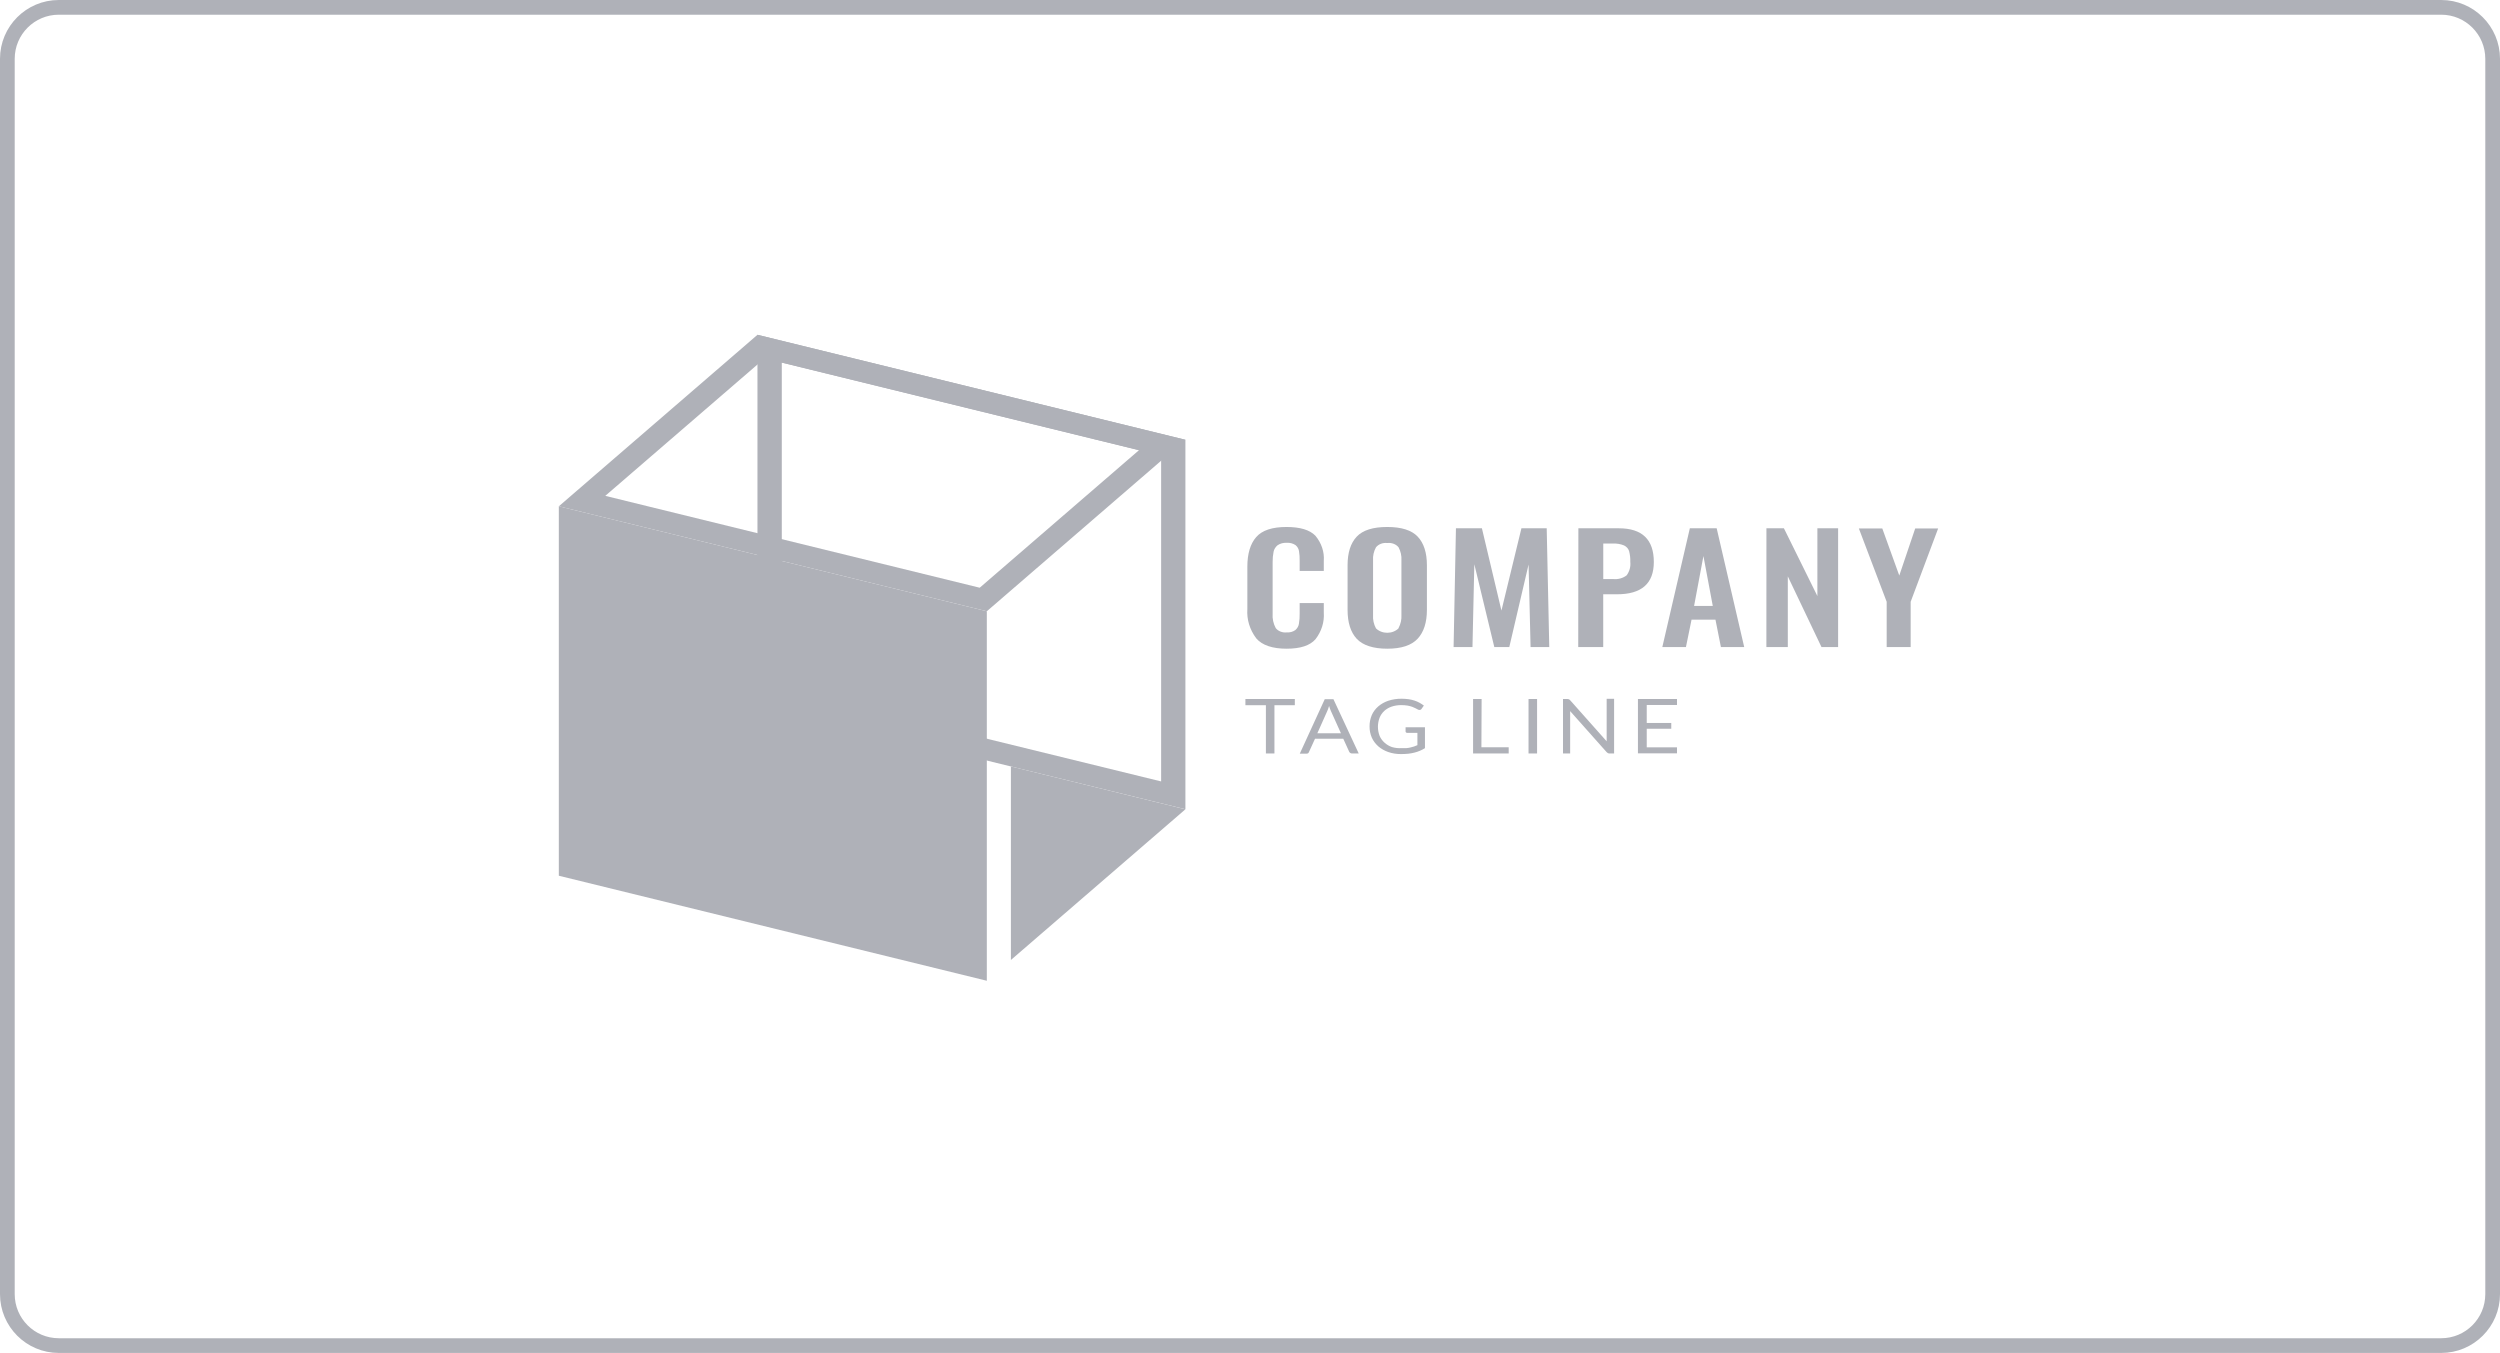
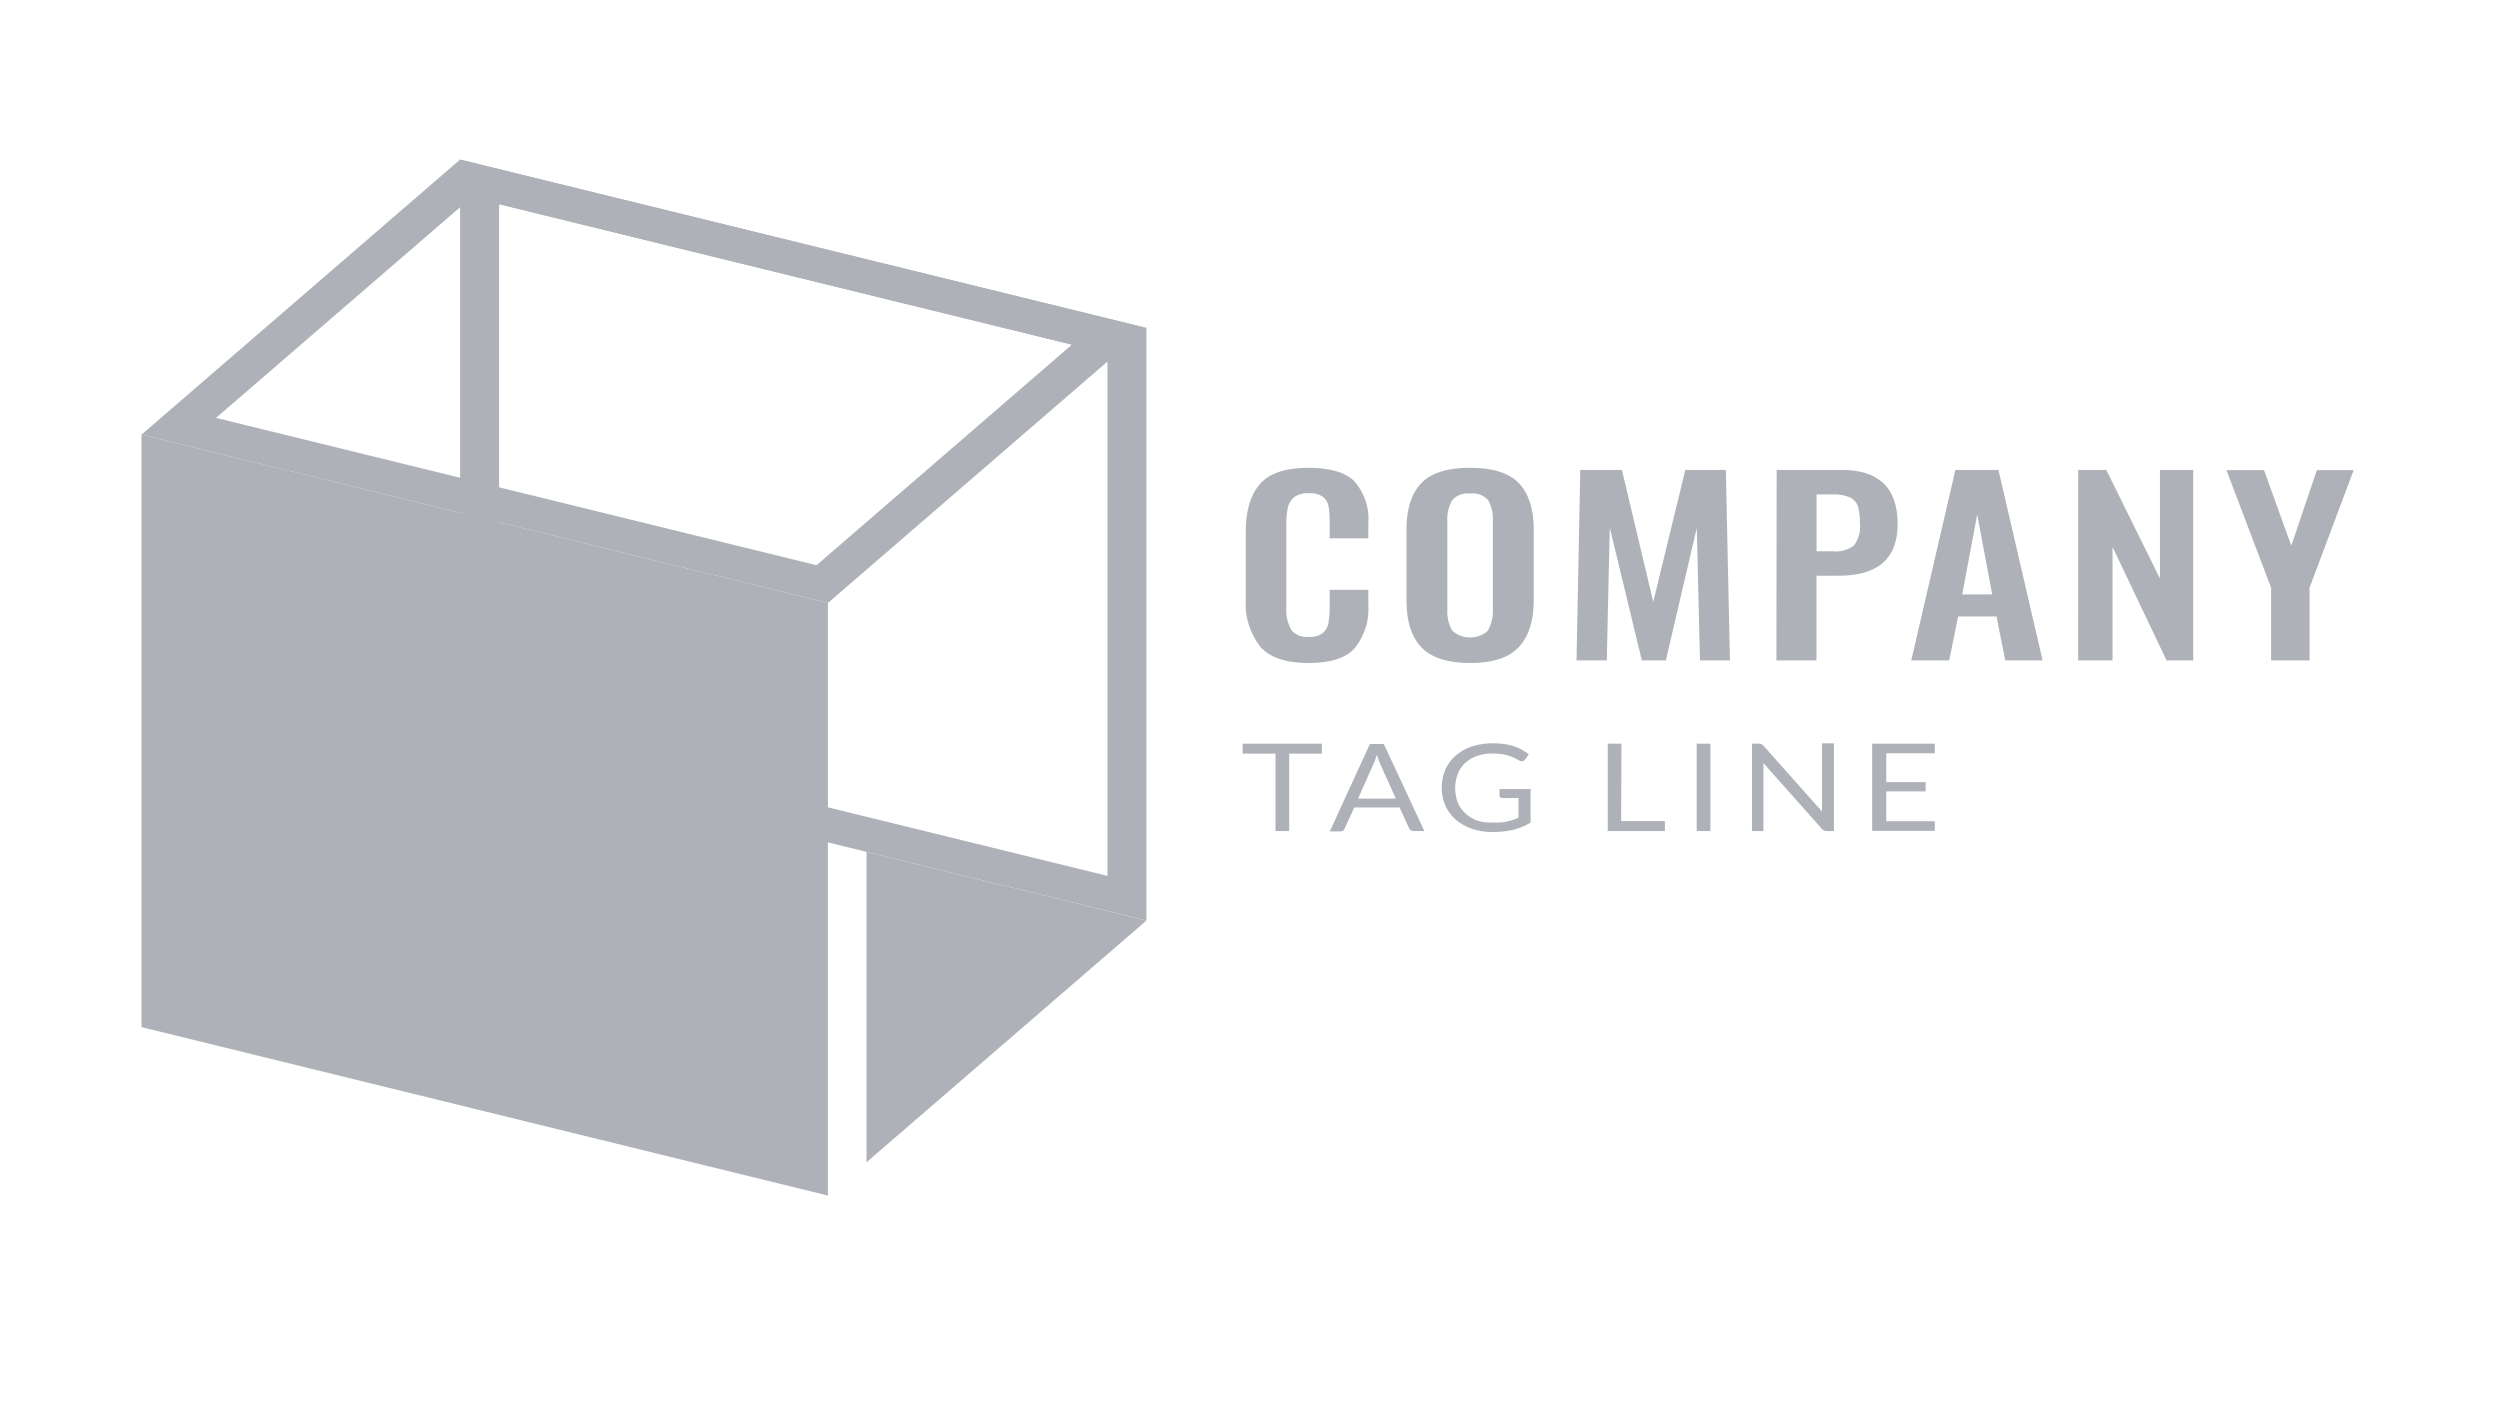
- <svg xmlns="http://www.w3.org/2000/svg" width="170" height="92" viewBox="0 0 170 92" fill="none">
-   <rect x="0.5" y="0.5" width="169" height="91" rx="3.5" stroke="#AFB1B8" />
-   <path d="M85.425 43.408C84.982 42.818 84.77 42.121 84.82 41.42V38.536C84.82 37.653 85.021 36.981 85.422 36.521C85.822 36.062 86.511 35.833 87.487 35.835C88.404 35.835 89.055 36.031 89.441 36.422C89.861 36.921 90.065 37.531 90.018 38.146V38.824H88.377V38.138C88.383 37.913 88.367 37.688 88.33 37.466C88.306 37.314 88.223 37.173 88.095 37.067C87.927 36.953 87.715 36.897 87.501 36.911C87.276 36.897 87.053 36.956 86.876 37.076C86.733 37.194 86.637 37.348 86.604 37.516C86.557 37.751 86.535 37.99 86.539 38.228V41.728C86.513 42.065 86.586 42.403 86.75 42.71C86.832 42.814 86.945 42.897 87.077 42.948C87.21 43 87.356 43.019 87.501 43.004C87.711 43.018 87.919 42.962 88.082 42.845C88.215 42.73 88.301 42.581 88.326 42.42C88.365 42.188 88.382 41.953 88.377 41.719V41.009H90.018V41.657C90.064 42.299 89.865 42.936 89.451 43.47C89.074 43.898 88.431 44.112 87.487 44.112C86.543 44.112 85.829 43.883 85.425 43.408Z" fill="#AFB1B8" />
-   <path d="M92.257 43.438C91.842 42.989 91.635 42.335 91.635 41.469V38.437C91.635 37.58 91.842 36.932 92.257 36.492C92.671 36.052 93.364 35.833 94.336 35.835C95.301 35.835 95.99 36.054 96.405 36.492C96.819 36.932 97.03 37.58 97.03 38.437V41.469C97.03 42.326 96.819 42.983 96.398 43.435C95.977 43.886 95.291 44.112 94.336 44.112C93.381 44.112 92.675 43.883 92.257 43.438ZM95.1 42.71C95.249 42.429 95.316 42.121 95.297 41.813V38.099C95.316 37.797 95.25 37.495 95.104 37.219C95.02 37.113 94.904 37.03 94.769 36.978C94.633 36.926 94.483 36.908 94.336 36.926C94.189 36.908 94.038 36.926 93.902 36.978C93.766 37.03 93.649 37.114 93.565 37.219C93.415 37.494 93.348 37.797 93.368 38.099V41.83C93.347 42.139 93.415 42.447 93.565 42.728C93.66 42.822 93.778 42.898 93.911 42.95C94.043 43.002 94.187 43.029 94.333 43.029C94.478 43.029 94.622 43.002 94.754 42.95C94.887 42.898 95.005 42.822 95.1 42.728V42.71Z" fill="#AFB1B8" />
-   <path d="M99.004 35.924H100.77L102.098 41.519L103.457 35.924H105.176L105.35 44H104.079L103.943 38.387L102.632 44H101.613L100.254 38.367L100.128 44H98.844L99.004 35.924Z" fill="#AFB1B8" />
-   <path d="M107.33 35.924H110.082C111.667 35.924 112.46 36.688 112.46 38.217C112.46 39.681 111.625 40.413 109.956 40.411H109.019V44H107.32L107.33 35.924ZM109.681 39.375C109.849 39.394 110.019 39.38 110.181 39.336C110.342 39.292 110.49 39.219 110.615 39.12C110.81 38.847 110.896 38.527 110.86 38.208C110.869 37.962 110.841 37.715 110.778 37.475C110.754 37.395 110.712 37.319 110.653 37.253C110.595 37.187 110.522 37.132 110.439 37.091C110.203 36.993 109.942 36.949 109.681 36.962H109.022V39.375H109.681Z" fill="#AFB1B8" />
-   <path d="M114.909 35.924H116.734L118.606 44H117.022L116.652 42.138H115.025L114.644 44H113.038L114.909 35.924ZM116.469 41.203L115.833 37.812L115.198 41.203H116.469Z" fill="#AFB1B8" />
-   <path d="M120.117 35.924H121.306L123.582 40.531V35.924H124.992V44H123.861L121.571 39.191V44H120.114L120.117 35.924Z" fill="#AFB1B8" />
-   <path d="M128.294 40.921L126.402 35.935H127.996L129.151 39.138L130.234 35.935H131.794L129.925 40.921V44H128.294V40.921Z" fill="#AFB1B8" />
-   <path d="M88.048 47.532V47.954H86.662V51.236H86.081V47.954H84.688V47.532H88.048Z" fill="#AFB1B8" />
-   <path d="M92.393 51.236H91.944C91.899 51.239 91.854 51.226 91.819 51.201C91.785 51.179 91.759 51.15 91.744 51.116L91.343 50.236H89.42L89.019 51.116C89.008 51.153 88.987 51.187 88.958 51.216C88.922 51.24 88.878 51.253 88.832 51.251H88.384L90.082 47.547H90.674L92.393 51.236ZM89.58 49.861H91.183L90.504 48.353C90.454 48.239 90.412 48.123 90.378 48.004C90.354 48.075 90.334 48.142 90.314 48.201L90.252 48.356L89.58 49.861Z" fill="#AFB1B8" />
-   <path d="M95.321 50.872C95.427 50.877 95.534 50.877 95.64 50.872C95.732 50.864 95.823 50.849 95.912 50.828C95.995 50.811 96.077 50.788 96.157 50.761C96.232 50.734 96.306 50.702 96.384 50.67V49.837H95.705C95.688 49.838 95.671 49.836 95.656 49.831C95.64 49.825 95.625 49.818 95.613 49.808C95.602 49.799 95.593 49.789 95.587 49.777C95.582 49.766 95.579 49.753 95.579 49.74V49.456H96.897V50.875C96.79 50.942 96.676 51.001 96.558 51.051C96.437 51.103 96.31 51.145 96.181 51.177C96.042 51.213 95.9 51.238 95.756 51.254C95.591 51.27 95.426 51.277 95.26 51.277C94.967 51.279 94.676 51.233 94.404 51.139C94.15 51.051 93.918 50.919 93.724 50.752C93.535 50.583 93.386 50.384 93.286 50.166C93.179 49.92 93.126 49.659 93.13 49.397C93.126 49.133 93.178 48.871 93.283 48.623C93.38 48.403 93.53 48.203 93.721 48.036C93.915 47.869 94.146 47.739 94.4 47.652C94.691 47.557 95 47.511 95.311 47.514C95.469 47.514 95.627 47.525 95.783 47.546C95.921 47.566 96.057 47.597 96.187 47.64C96.306 47.678 96.42 47.728 96.527 47.787C96.631 47.844 96.73 47.909 96.823 47.98L96.66 48.209C96.647 48.23 96.628 48.248 96.605 48.26C96.581 48.272 96.555 48.279 96.527 48.279C96.49 48.278 96.453 48.268 96.422 48.25C96.371 48.227 96.317 48.197 96.255 48.162C96.183 48.123 96.107 48.09 96.028 48.062C95.927 48.027 95.822 48 95.715 47.98C95.573 47.958 95.428 47.947 95.284 47.948C95.06 47.946 94.837 47.981 94.628 48.051C94.439 48.116 94.269 48.216 94.129 48.344C93.988 48.477 93.88 48.634 93.813 48.804C93.661 49.206 93.661 49.638 93.813 50.039C93.887 50.214 94.003 50.372 94.153 50.506C94.292 50.633 94.461 50.733 94.648 50.799C94.865 50.863 95.093 50.888 95.321 50.872Z" fill="#AFB1B8" />
-   <path d="M100.736 50.814H102.591V51.236H100.169V47.532H100.75L100.736 50.814Z" fill="#AFB1B8" />
-   <path d="M104.521 51.236H103.94V47.532H104.521V51.236Z" fill="#AFB1B8" />
-   <path d="M106.681 47.549C106.716 47.566 106.746 47.589 106.77 47.617L109.253 50.409C109.25 50.365 109.25 50.321 109.253 50.277C109.253 50.236 109.253 50.195 109.253 50.157V47.517H109.759V51.236H109.467C109.424 51.239 109.38 51.232 109.341 51.216C109.306 51.197 109.275 51.173 109.25 51.145L106.77 48.356C106.77 48.4 106.77 48.441 106.77 48.482C106.77 48.523 106.77 48.561 106.77 48.596V51.236H106.284V47.532H106.586C106.619 47.532 106.651 47.538 106.681 47.549Z" fill="#AFB1B8" />
-   <path d="M114.036 47.532V47.939H111.978V49.162H113.646V49.555H111.978V50.819H114.036V51.227H111.38V47.532H114.036Z" fill="#AFB1B8" />
-   <path d="M53.162 24.655L78.957 30.979V53.137L53.162 46.816V24.655ZM51.507 22.767V47.893L80.608 55.029V29.905L51.507 22.767Z" fill="#AFB1B8" />
-   <path d="M67.104 66.692L38 59.55V34.427L67.104 41.566V66.692Z" fill="#AFB1B8" />
-   <path d="M51.99 24.371L77.448 30.615L66.621 39.965L41.159 33.718L51.99 24.371ZM51.507 22.767L38 34.428L67.104 41.566L80.608 29.905L51.507 22.767Z" fill="#AFB1B8" />
-   <path d="M68.741 65.279L80.608 55.032L68.741 52.119V65.279Z" fill="#AFB1B8" />
+ <svg xmlns="http://www.w3.org/2000/svg" width="106" height="60" viewBox="0 0 106 60" fill="none">
+   <path d="M53.425 27.408C52.982 26.818 52.77 26.121 52.82 25.42V22.536C52.82 21.653 53.021 20.981 53.422 20.521C53.822 20.062 54.511 19.833 55.487 19.835C56.404 19.835 57.056 20.031 57.441 20.422C57.861 20.921 58.065 21.531 58.018 22.146V22.824H56.377V22.137C56.383 21.913 56.367 21.688 56.33 21.466C56.306 21.314 56.223 21.173 56.095 21.067C55.927 20.953 55.715 20.897 55.501 20.912C55.276 20.897 55.053 20.956 54.876 21.076C54.733 21.194 54.637 21.348 54.604 21.516C54.557 21.751 54.535 21.99 54.539 22.229V25.728C54.513 26.065 54.586 26.403 54.75 26.71C54.831 26.814 54.945 26.896 55.077 26.948C55.21 27 55.356 27.019 55.501 27.003C55.711 27.018 55.919 26.962 56.082 26.845C56.215 26.73 56.301 26.581 56.326 26.42C56.364 26.188 56.382 25.953 56.377 25.719V25.009H58.018V25.657C58.064 26.299 57.865 26.936 57.451 27.47C57.074 27.898 56.431 28.112 55.487 28.112C54.543 28.112 53.829 27.883 53.425 27.408Z" fill="#AFB1B8" />
+   <path d="M60.257 27.438C59.842 26.989 59.635 26.335 59.635 25.47V22.437C59.635 21.58 59.842 20.932 60.257 20.492C60.671 20.052 61.364 19.833 62.336 19.835C63.301 19.835 63.99 20.054 64.405 20.492C64.819 20.932 65.03 21.58 65.03 22.437V25.47C65.03 26.326 64.819 26.983 64.398 27.435C63.977 27.886 63.291 28.112 62.336 28.112C61.381 28.112 60.675 27.883 60.257 27.438ZM63.1 26.71C63.249 26.429 63.316 26.121 63.297 25.813V22.099C63.316 21.797 63.25 21.495 63.104 21.22C63.02 21.113 62.904 21.03 62.769 20.978C62.633 20.926 62.483 20.908 62.336 20.926C62.188 20.909 62.038 20.927 61.902 20.978C61.766 21.03 61.649 21.114 61.565 21.22C61.415 21.494 61.348 21.797 61.368 22.099V25.83C61.347 26.139 61.415 26.447 61.565 26.728C61.66 26.822 61.779 26.898 61.911 26.95C62.043 27.002 62.187 27.029 62.333 27.029C62.478 27.029 62.622 27.002 62.754 26.95C62.887 26.898 63.005 26.822 63.1 26.728V26.71Z" fill="#AFB1B8" />
+   <path d="M67.004 19.924H68.77L70.098 25.519L71.457 19.924H73.176L73.35 28H72.079L71.943 22.387L70.632 28H69.613L68.254 22.366L68.128 28H66.844L67.004 19.924Z" fill="#AFB1B8" />
+   <path d="M75.33 19.924H78.082C79.667 19.924 80.46 20.688 80.46 22.217C80.46 23.681 79.625 24.413 77.956 24.411H77.019V28H75.32L75.33 19.924ZM77.681 23.375C77.849 23.394 78.019 23.381 78.181 23.336C78.342 23.292 78.49 23.219 78.615 23.12C78.81 22.848 78.896 22.527 78.86 22.208C78.869 21.962 78.841 21.715 78.778 21.475C78.754 21.395 78.712 21.319 78.653 21.253C78.595 21.187 78.522 21.132 78.439 21.091C78.203 20.993 77.942 20.949 77.681 20.962H77.022V23.375H77.681Z" fill="#AFB1B8" />
+   <path d="M82.909 19.924H84.734L86.606 28H85.022L84.652 26.138H83.025L82.644 28H81.038L82.909 19.924ZM84.469 25.203L83.833 21.812L83.198 25.203H84.469Z" fill="#AFB1B8" />
+   <path d="M88.117 19.924H89.306L91.582 24.531V19.924H92.992V28H91.861L89.571 23.191V28H88.114L88.117 19.924Z" fill="#AFB1B8" />
+   <path d="M96.294 24.921L94.402 19.935H95.996L97.151 23.138L98.234 19.935H99.794L97.925 24.921V28H96.294V24.921Z" fill="#AFB1B8" />
+   <path d="M56.048 31.532V31.954H54.662V35.236H54.081V31.954H52.688V31.532H56.048Z" fill="#AFB1B8" />
+   <path d="M60.393 35.236H59.944C59.899 35.239 59.854 35.226 59.819 35.201C59.785 35.179 59.759 35.15 59.744 35.116L59.343 34.236H57.42L57.019 35.116C57.008 35.153 56.987 35.187 56.958 35.216C56.922 35.24 56.878 35.253 56.832 35.251H56.384L58.083 31.547H58.674L60.393 35.236ZM57.58 33.861H59.183L58.504 32.353C58.454 32.239 58.412 32.123 58.378 32.004C58.354 32.075 58.334 32.142 58.314 32.201L58.252 32.356L57.58 33.861Z" fill="#AFB1B8" />
+   <path d="M63.321 34.872C63.428 34.877 63.534 34.877 63.64 34.872C63.732 34.864 63.823 34.849 63.912 34.828C63.995 34.811 64.077 34.788 64.157 34.761C64.232 34.734 64.306 34.702 64.384 34.67V33.837H63.705C63.688 33.838 63.671 33.836 63.656 33.831C63.64 33.825 63.625 33.818 63.613 33.808C63.602 33.799 63.593 33.789 63.587 33.777C63.581 33.766 63.579 33.753 63.579 33.74V33.456H64.897V34.875C64.79 34.942 64.676 35.001 64.558 35.051C64.437 35.103 64.31 35.145 64.181 35.177C64.042 35.213 63.9 35.238 63.756 35.254C63.591 35.27 63.426 35.277 63.26 35.277C62.967 35.279 62.676 35.233 62.404 35.139C62.15 35.051 61.918 34.919 61.724 34.752C61.535 34.583 61.386 34.384 61.286 34.166C61.179 33.92 61.126 33.659 61.13 33.397C61.126 33.133 61.178 32.871 61.283 32.623C61.38 32.403 61.53 32.203 61.721 32.036C61.915 31.869 62.146 31.739 62.401 31.652C62.691 31.557 63 31.511 63.311 31.514C63.469 31.514 63.627 31.524 63.783 31.546C63.921 31.566 64.057 31.597 64.187 31.64C64.306 31.678 64.42 31.728 64.527 31.787C64.631 31.845 64.73 31.909 64.823 31.98L64.66 32.209C64.647 32.23 64.628 32.248 64.605 32.26C64.581 32.272 64.555 32.279 64.527 32.279C64.49 32.278 64.453 32.268 64.422 32.25C64.371 32.227 64.317 32.197 64.255 32.162C64.183 32.123 64.107 32.09 64.028 32.062C63.926 32.027 63.822 32 63.715 31.98C63.573 31.958 63.428 31.947 63.284 31.948C63.06 31.946 62.837 31.981 62.628 32.051C62.439 32.116 62.269 32.216 62.129 32.344C61.988 32.477 61.88 32.634 61.813 32.804C61.661 33.206 61.661 33.638 61.813 34.039C61.887 34.214 62.003 34.372 62.153 34.506C62.292 34.633 62.461 34.733 62.648 34.799C62.864 34.863 63.093 34.888 63.321 34.872Z" fill="#AFB1B8" />
+   <path d="M68.736 34.814H70.591V35.236H68.169V31.532H68.75L68.736 34.814Z" fill="#AFB1B8" />
+   <path d="M72.521 35.236H71.94V31.532H72.521V35.236Z" fill="#AFB1B8" />
+   <path d="M74.681 31.549C74.716 31.566 74.746 31.589 74.77 31.617L77.253 34.409C77.25 34.365 77.25 34.321 77.253 34.277C77.253 34.236 77.253 34.195 77.253 34.157V31.517H77.759V35.236H77.467C77.424 35.239 77.38 35.232 77.341 35.216C77.306 35.197 77.275 35.173 77.25 35.145L74.77 32.356C74.77 32.4 74.77 32.441 74.77 32.482C74.77 32.523 74.77 32.561 74.77 32.596V35.236H74.284V31.532H74.586C74.619 31.532 74.651 31.538 74.681 31.549Z" fill="#AFB1B8" />
+   <path d="M82.036 31.532V31.939H79.978V33.162H81.646V33.555H79.978V34.819H82.036V35.227H79.38V31.532H82.036Z" fill="#AFB1B8" />
+   <path d="M21.162 8.656L46.957 14.979V37.137L21.162 30.816V8.656ZM19.507 6.767V31.893L48.608 39.029V13.905L19.507 6.767Z" fill="#AFB1B8" />
+   <path d="M35.104 50.692L6 43.55V18.427L35.104 25.566V50.692Z" fill="#AFB1B8" />
+   <path d="M19.99 8.371L45.448 14.615L34.621 23.965L9.159 17.718L19.99 8.371ZM19.507 6.767L6 18.428L35.104 25.566L48.608 13.905L19.507 6.767Z" fill="#AFB1B8" />
+   <path d="M36.741 49.279L48.608 39.032L36.741 36.119V49.279Z" fill="#AFB1B8" />
</svg>
